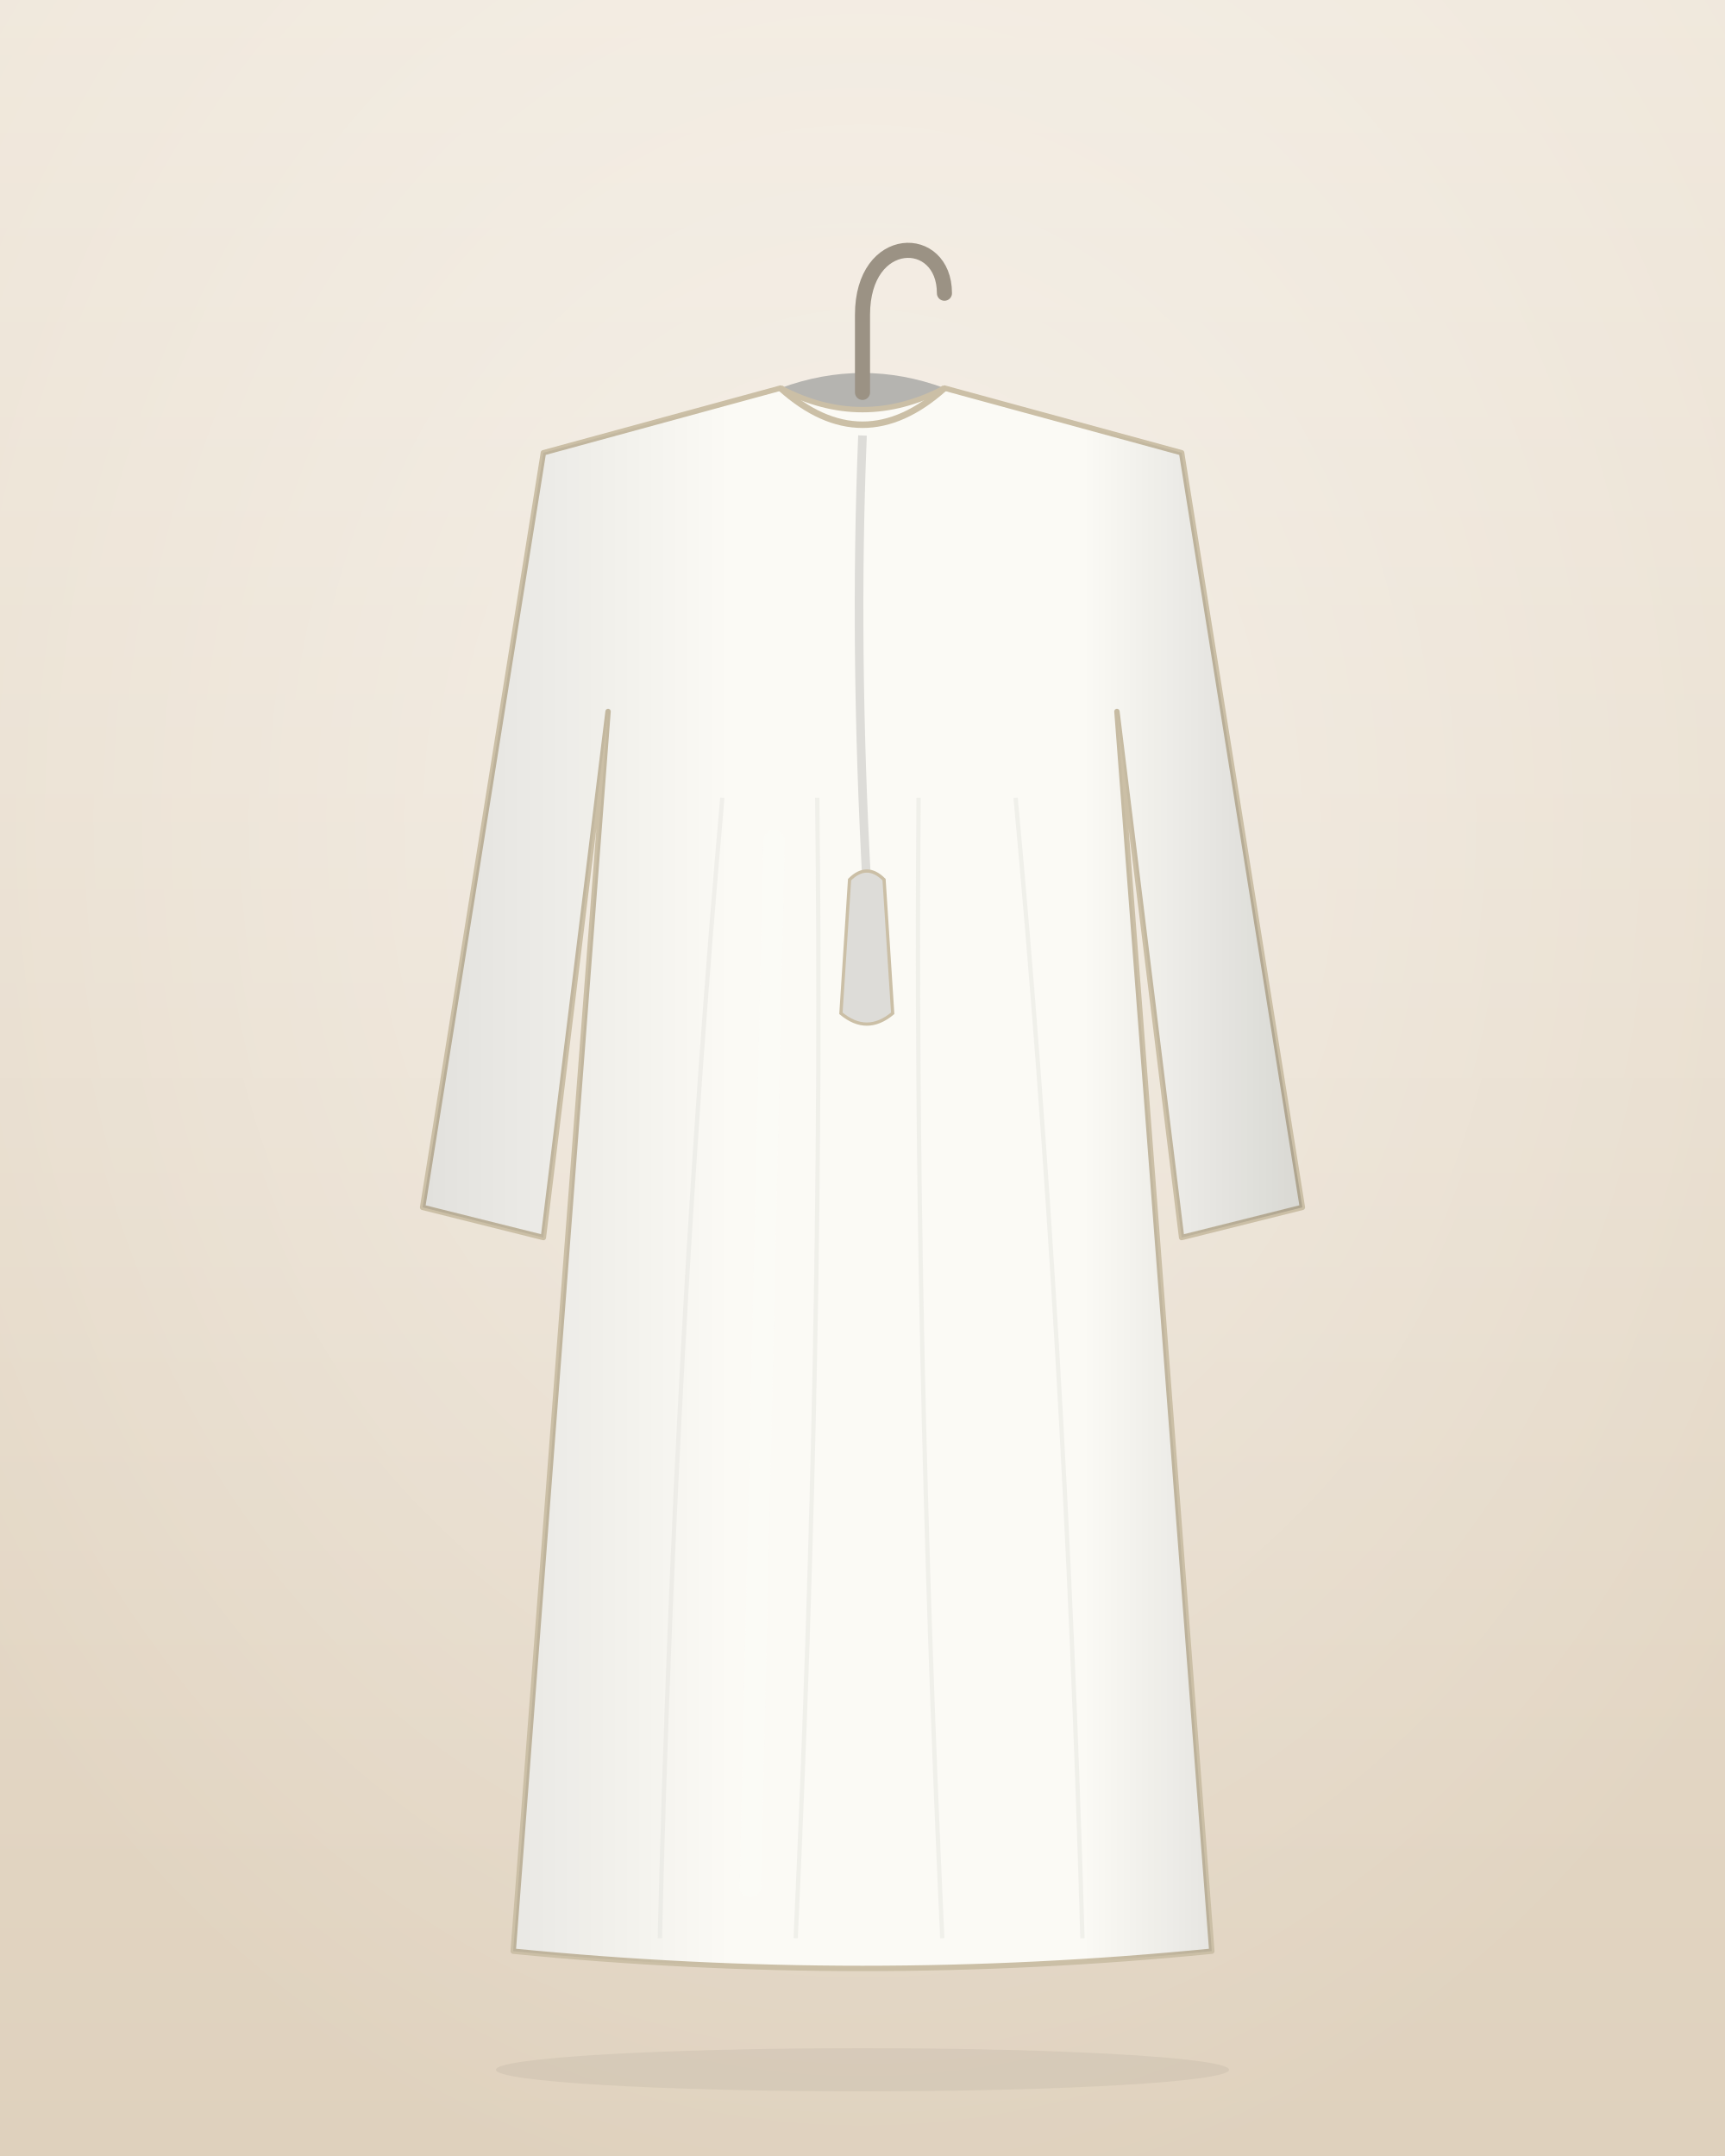
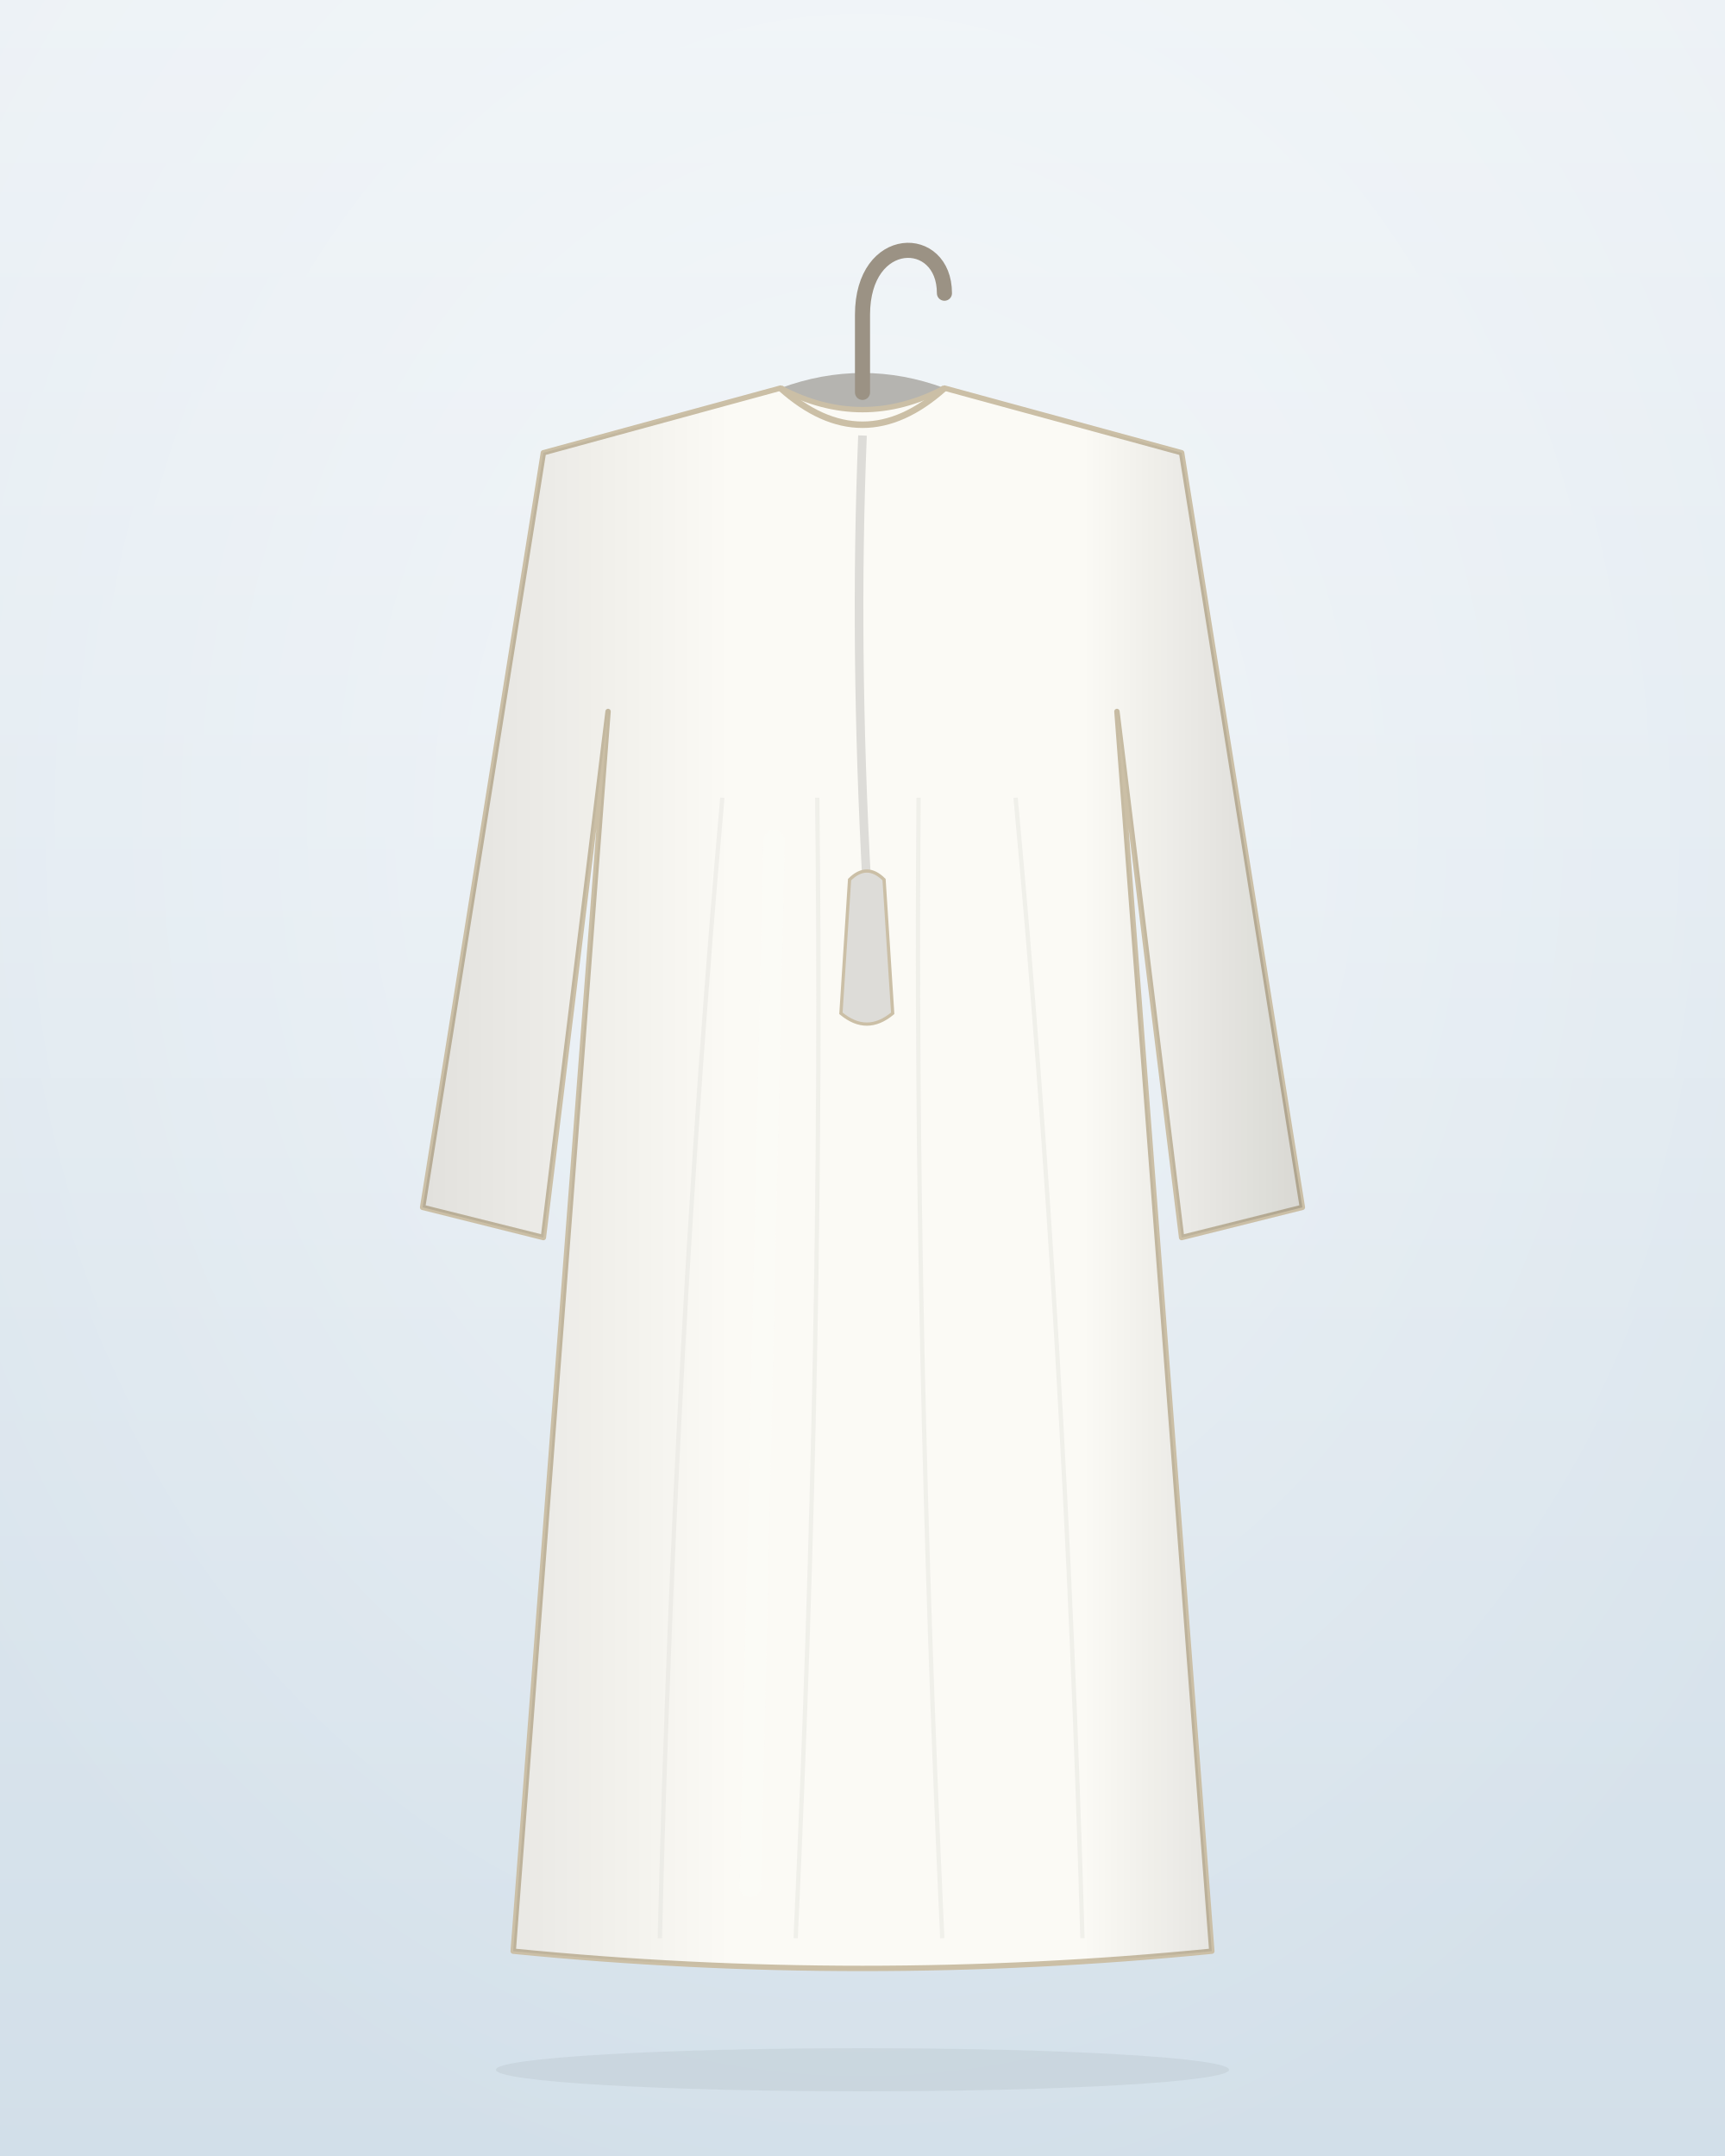
<svg xmlns="http://www.w3.org/2000/svg" viewBox="0 0 800 1000" width="800" height="1000">
  <defs>
    <linearGradient id="bg" x1="0" y1="0" x2="0" y2="1">
-       <stop offset="0" stop-color="#f0e8dc" />
-       <stop offset="1" stop-color="#dfd1bd" />
+       <stop offset="0" stop-color="#edf2f6" />
+       <stop offset="1" stop-color="#d2dfe9" />
    </linearGradient>
    <radialGradient id="bg-glow" cx="0.5" cy="0.38" r="0.65">
      <stop offset="0" stop-color="#fff" stop-opacity="0.45" />
      <stop offset="1" stop-color="#fff" stop-opacity="0" />
    </radialGradient>
    <linearGradient id="p-sh" x1="0" y1="0" x2="1" y2="0">
      <stop offset="0" stop-color="#000" stop-opacity="0.10" />
      <stop offset="0.35" stop-color="#000" stop-opacity="0" />
      <stop offset="0.75" stop-color="#000" stop-opacity="0" />
      <stop offset="1" stop-color="#000" stop-opacity="0.14" />
    </linearGradient>
  </defs>
  <rect width="800" height="1000" fill="url(#bg)" />
  <rect width="800" height="1000" fill="url(#bg-glow)" />
  <path d="M362 180 Q400 166 438 180 Q400 200 362 180Z" fill="#b5b4b0" />
  <path d="M400 182V146C400 108 438 108 438 136" fill="none" stroke="#9b9284" stroke-width="7" stroke-linecap="round" />
  <path d="M362 180 L252 210 L196 560 L252 574 L282 330 L238 905 Q400 921 562 905 L518 330 L548 574 L604 560 L548 210 L438 180 Q400 200 362 180Z" fill="#fbfaf5" stroke="#cbbfa6" stroke-width="2.5" stroke-linejoin="round" />
  <path d="M362 180 L252 210 L196 560 L252 574 L282 330 L238 905 Q400 921 562 905 L518 330 L548 574 L604 560 L548 210 L438 180 Q400 200 362 180Z" fill="url(#p-sh)" />
  <path d="M335 370 Q313 618 306 899" fill="none" stroke="#dddcd8" stroke-width="2" opacity="0.35" />
  <path d="M379 370 Q382 618 369 899" fill="none" stroke="#dddcd8" stroke-width="2" opacity="0.35" />
  <path d="M426 370 Q424 618 437 899" fill="none" stroke="#dddcd8" stroke-width="2" opacity="0.35" />
  <path d="M471 370 Q494 618 502 899" fill="none" stroke="#dddcd8" stroke-width="2" opacity="0.35" />
  <path d="M359 390 L348 875" stroke="#fcfcf8" stroke-width="10" opacity="0.35" stroke-linecap="round" />
  <path d="M362 180 Q400 214 438 180" fill="none" stroke="#cbbfa6" stroke-width="3" />
  <path d="M400 202 Q396 300 402 410" fill="none" stroke="#dddcd8" stroke-width="4" />
  <path d="M394 408 Q402 400 410 408 L414 470 Q402 480 390 470Z" fill="#dddcd8" stroke="#cbbfa6" stroke-width="1.5" />
  <ellipse cx="400" cy="960" rx="170" ry="10.0" fill="#23261f" opacity="0.06" />
</svg>
